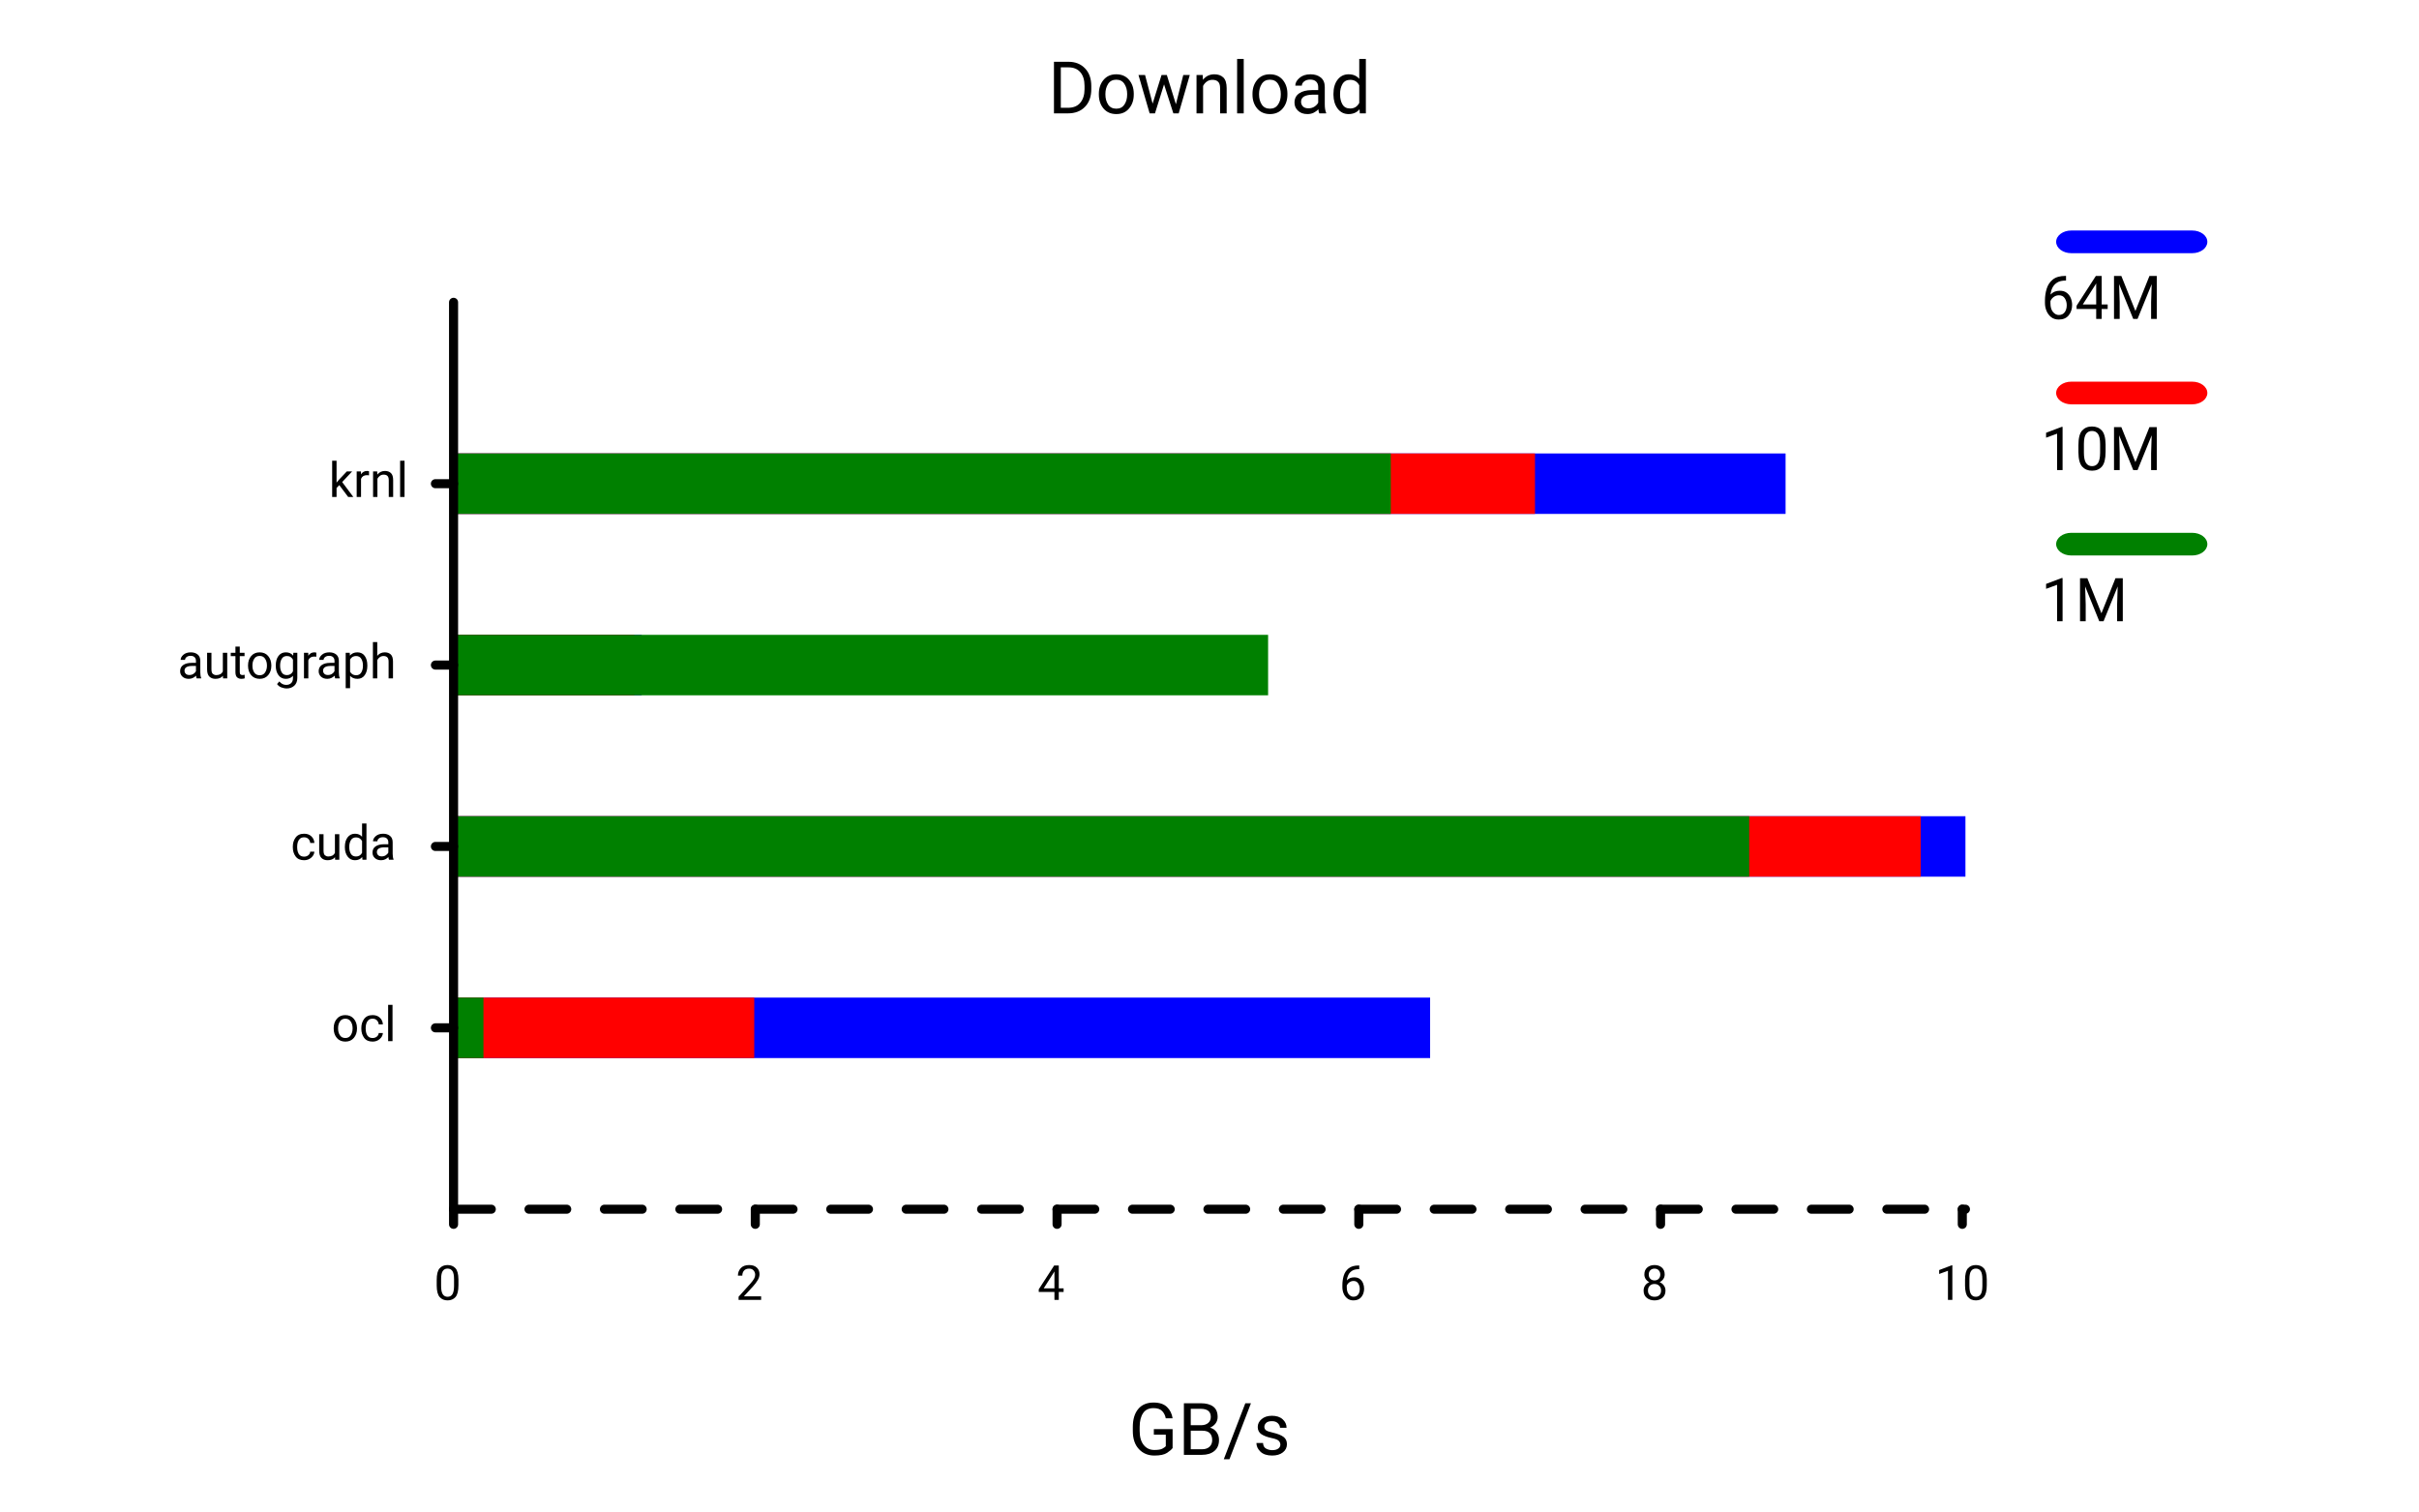
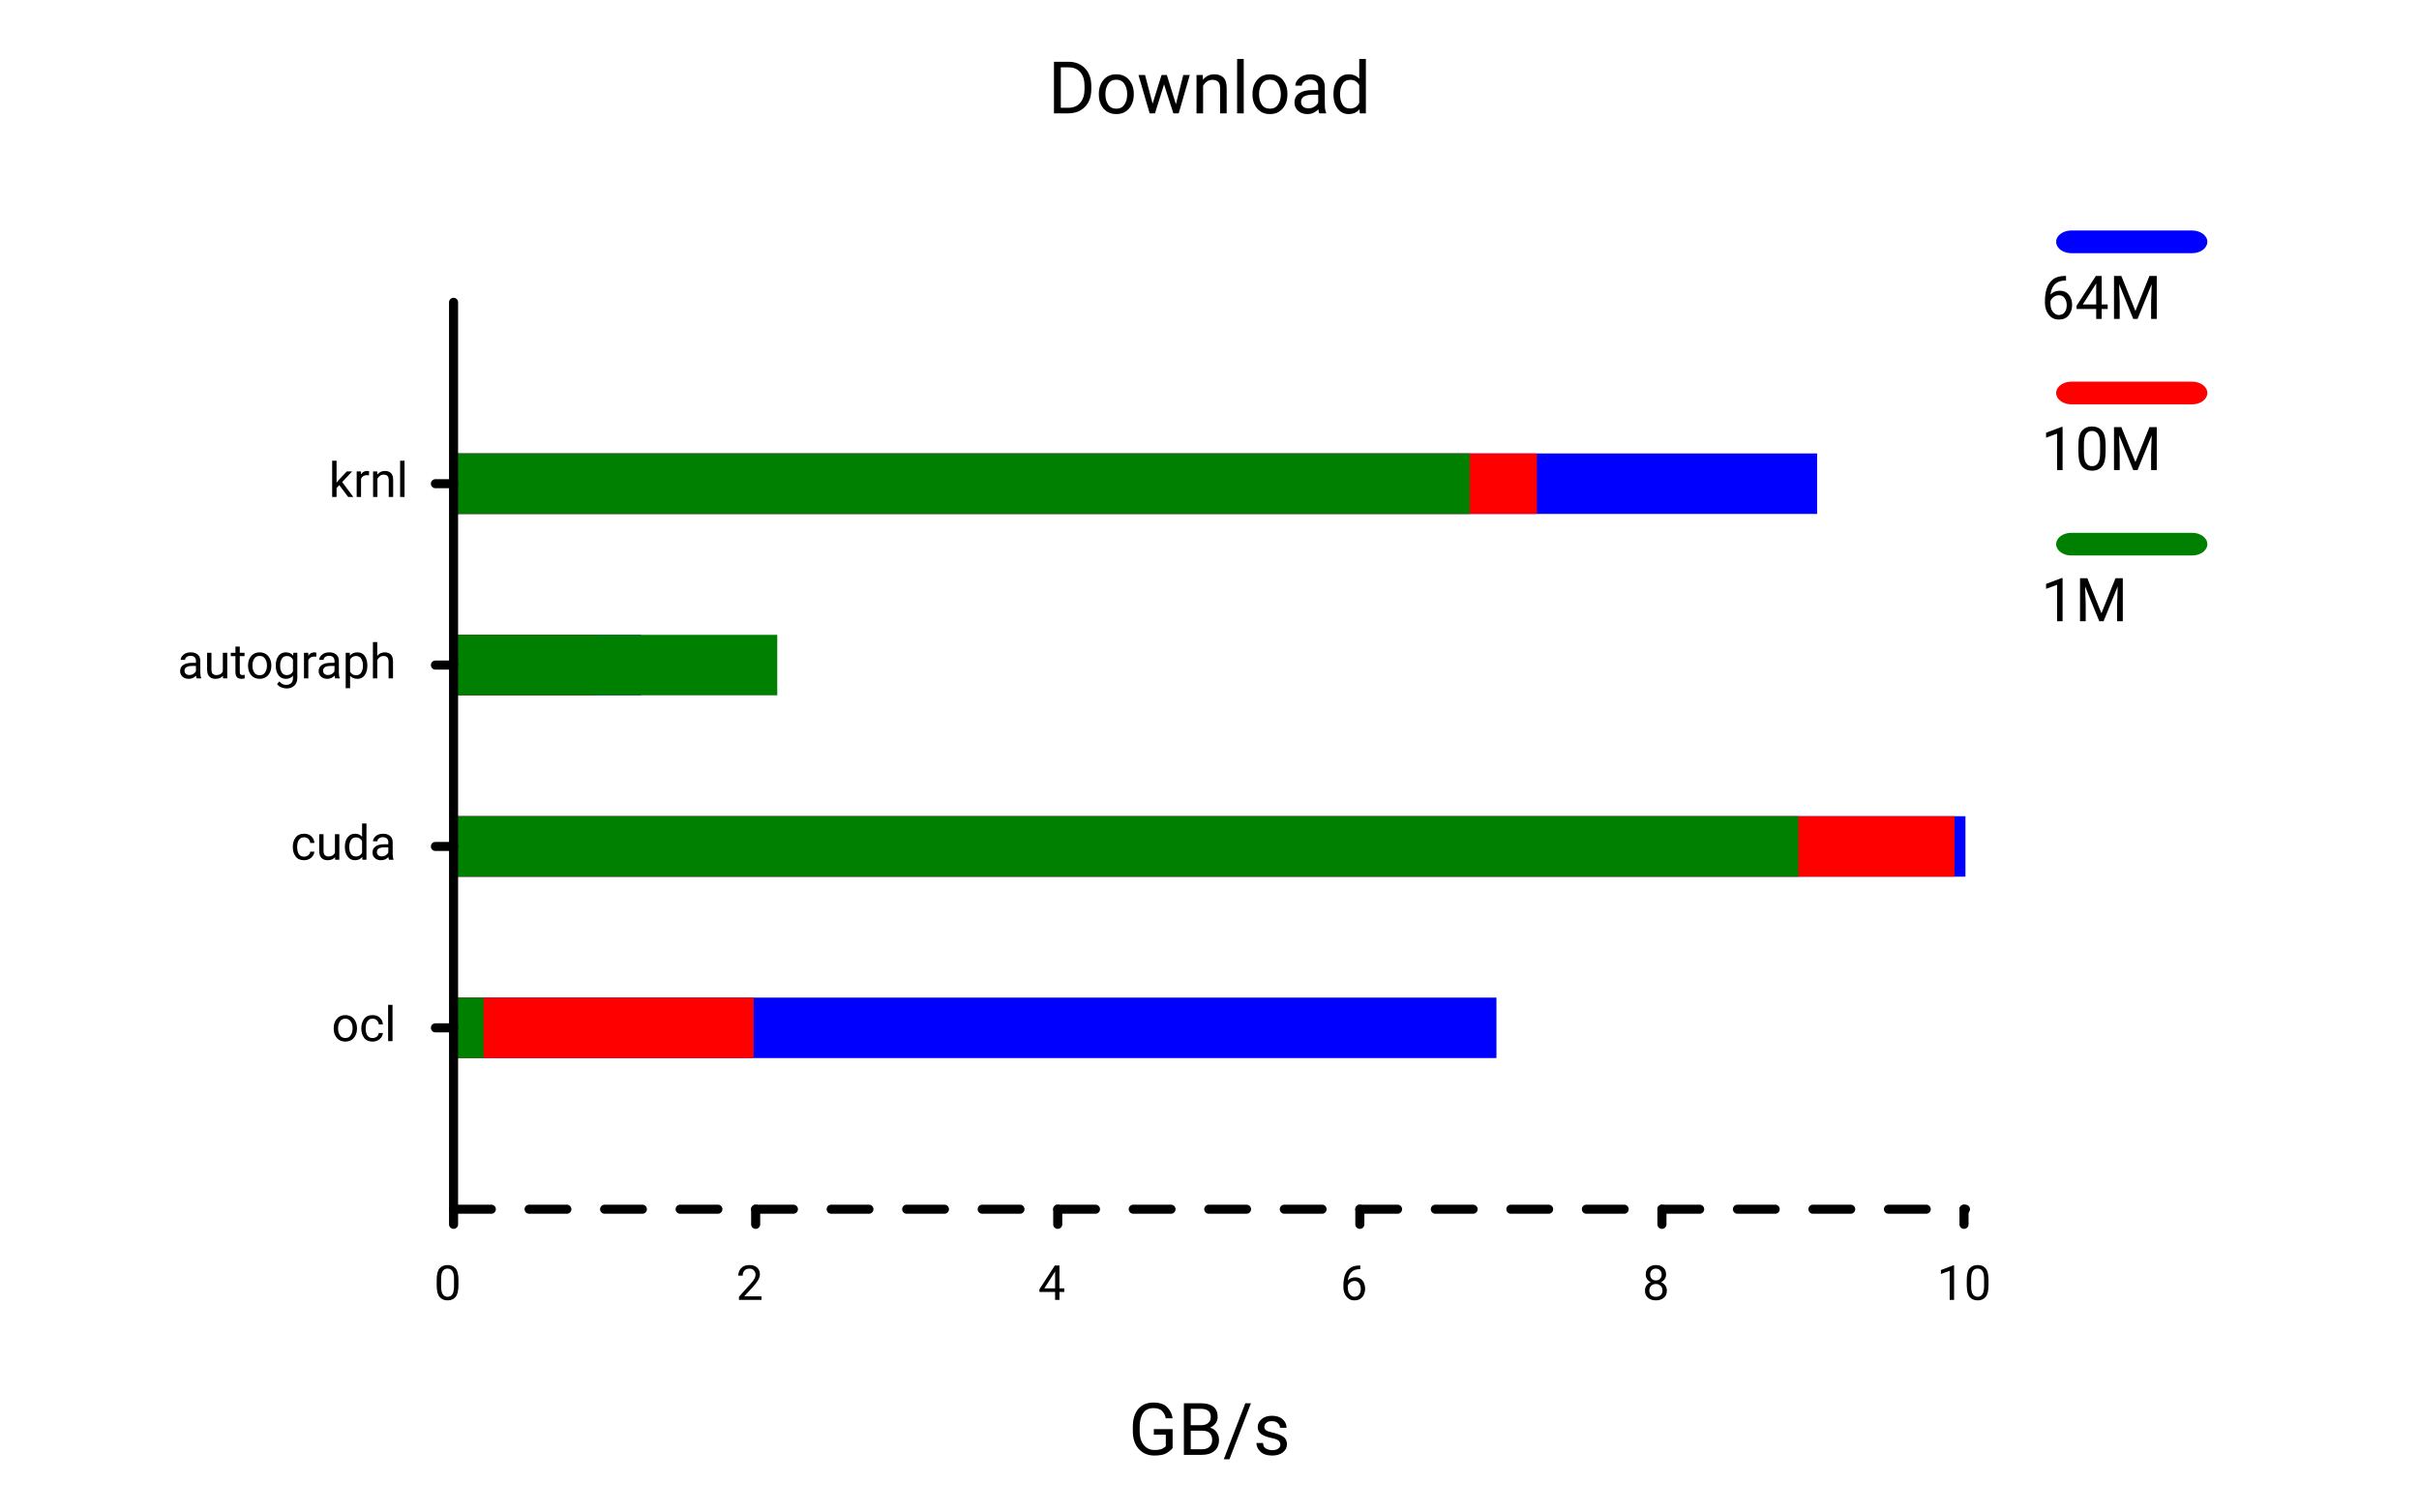
<svg xmlns="http://www.w3.org/2000/svg" class="poloto" width="800" height="500" viewBox="0 0 800 500">
  <style>
 .poloto{
  stroke-linecap:round;
  stroke-linejoin:round;
  font-family:Roboto,sans-serif;
  font-size:16px;
}
.poloto_background{fill:AliceBlue;}
.poloto_scatter{stroke-width:7}
.poloto_line{stroke-width:2}
.poloto_text{fill: black;}
.poloto_name{font-size:24px;dominant-baseline:start;text-anchor:middle;}
.poloto_where{dominant-baseline:middle;text-anchor:start}
.poloto_text.poloto_legend{font-size:20px;dominant-baseline:middle;text-anchor:start;}
.poloto_text.poloto_ticks.poloto_y{dominant-baseline:middle;text-anchor:end}
.poloto_text.poloto_ticks.poloto_x{dominant-baseline:start;text-anchor:middle}
.poloto_imgs.poloto_ticks{stroke: black;stroke-width:3;fill:none;stroke-dasharray:none}
.poloto_grid{stroke:gray;stroke-width:0.5}

.poloto0.poloto_stroke{stroke:blue;}
.poloto1.poloto_stroke{stroke:red;}
.poloto2.poloto_stroke{stroke:green;}
.poloto3.poloto_stroke{stroke:gold;}
.poloto4.poloto_stroke{stroke:aqua;}
.poloto5.poloto_stroke{stroke:lime;}
.poloto6.poloto_stroke{stroke:orange;}
.poloto7.poloto_stroke{stroke:chocolate;}
.poloto0.poloto_fill{fill:blue;}
.poloto1.poloto_fill{fill:red;}
.poloto2.poloto_fill{fill:green;}
.poloto3.poloto_fill{fill:gold;}
.poloto4.poloto_fill{fill:aqua;}
.poloto5.poloto_fill{fill:lime;}
.poloto6.poloto_fill{fill:orange;}
.poloto7.poloto_fill{fill:chocolate;}
 .poloto_background{fill:white;}
	</style>
  <circle r="1e5" class="poloto_background" />
  <g id="poloto_plot0" class="poloto_plot poloto_imgs poloto_histo poloto0 poloto_fill">
-     <rect x="150.00" y="330.00" width="322.961" height="20" />
+     <rect x="150.00" y="330.00" width="344.897" height="20" />
    <rect x="150.00" y="270.00" width="500" height="20" />
-     <rect x="150.00" y="210.00" width="62.209" height="20" />
-     <rect x="150.00" y="150.00" width="440.518" height="20" />
+     <rect x="150.00" y="210.00" width="61.979" height="20" />
+     <rect x="150.00" y="150.00" width="450.948" height="20" />
  </g>
  <g id="poloto_plot1" class="poloto_plot poloto_imgs poloto_histo poloto1 poloto_fill">
-     <rect x="150.00" y="330.00" width="99.441" height="20" />
-     <rect x="150.00" y="270.00" width="485.218" height="20" />
-     <rect x="150.00" y="210.00" width="59.756" height="20" />
-     <rect x="150.00" y="150.00" width="357.646" height="20" />
+     <rect x="150.00" y="330.00" width="99.234" height="20" />
+     <rect x="150.00" y="270.00" width="496.38" height="20" />
+     <rect x="150.00" y="210.00" width="46.319" height="20" />
+     <rect x="150.00" y="150.00" width="358.287" height="20" />
  </g>
  <g id="poloto_plot2" class="poloto_plot poloto_imgs poloto_histo poloto2 poloto_fill">
-     <rect x="150.00" y="330.00" width="9.882" height="20" />
-     <rect x="150.00" y="270.00" width="428.488" height="20" />
-     <rect x="150.00" y="210.00" width="269.381" height="20" />
-     <rect x="150.00" y="150.00" width="309.953" height="20" />
+     <rect x="150.00" y="330.00" width="9.903" height="20" />
+     <rect x="150.00" y="270.00" width="444.745" height="20" />
+     <rect x="150.00" y="210.00" width="107.052" height="20" />
+     <rect x="150.00" y="150.00" width="336.06" height="20" />
  </g>
  <g class="poloto_legend poloto_imgs poloto_bars poloto0 poloto_fill">
    <rect x="680" y="76.25" width="50" height="7.5" rx="5" ry="5" />
  </g>
  <g class="poloto_legend poloto_imgs poloto_bars poloto1 poloto_fill">
    <rect x="680" y="126.25" width="50" height="7.5" rx="5" ry="5" />
  </g>
  <g class="poloto_legend poloto_imgs poloto_bars poloto2 poloto_fill">
    <rect x="680" y="176.25" width="50" height="7.5" rx="5" ry="5" />
  </g>
  <text class="poloto_legend poloto_text poloto_bars poloto0" x="675" y="100"> 64M</text>
  <text class="poloto_legend poloto_text poloto_bars poloto1" x="675" y="150"> 10M</text>
  <text class="poloto_legend poloto_text poloto_bars poloto2" x="675" y="200"> 1M</text>
  <text class="poloto_text poloto_name poloto_title" x="400.00" y="37.50">Download</text>
  <text class="poloto_text poloto_name poloto_x" x="400.00" y="481.25">GB/s</text>
  <text class="poloto_text poloto_name poloto_y" x="37.50" y="250.00" transform="rotate(-90,37.50,250.00)" />
  <text class="poloto_text poloto_ticks poloto_y">
    <tspan x="135.00" y="340.00">ocl</tspan>
    <tspan x="135.00" y="280.00">cuda</tspan>
    <tspan x="135.00" y="220.00">autograph</tspan>
    <tspan x="135.00" y="160.00">krnl</tspan>
  </text>
  <g class="poloto_imgs poloto_ticks poloto_y">
    <line x1="150.00" x2="144.00" y1="340.00" y2="340.00" />
    <line x1="150.00" x2="144.00" y1="280.00" y2="280.00" />
    <line x1="150.00" x2="144.00" y1="220.00" y2="220.00" />
    <line x1="150.00" x2="144.00" y1="160.00" y2="160.00" />
  </g>
  <text class="poloto_text poloto_ticks poloto_x">
    <tspan x="150.00" y="430.00">0</tspan>
-     <tspan x="249.79" y="430.00">2</tspan>
-     <tspan x="349.59" y="430.00">4</tspan>
-     <tspan x="449.38" y="430.00">6</tspan>
-     <tspan x="549.17" y="430.00">8</tspan>
-     <tspan x="648.96" y="430.00">10</tspan>
+     <tspan x="249.91" y="430.00">2</tspan>
+     <tspan x="349.81" y="430.00">4</tspan>
+     <tspan x="449.72" y="430.00">6</tspan>
+     <tspan x="549.63" y="430.00">8</tspan>
+     <tspan x="649.53" y="430.00">10</tspan>
  </text>
  <g class="poloto_imgs poloto_ticks poloto_x">
    <line x1="150.00" x2="150.00" y1="400.00" y2="405.00" />
-     <line x1="249.79" x2="249.79" y1="400.00" y2="405.00" />
-     <line x1="349.59" x2="349.59" y1="400.00" y2="405.00" />
-     <line x1="449.38" x2="449.38" y1="400.00" y2="405.00" />
-     <line x1="549.17" x2="549.17" y1="400.00" y2="405.00" />
-     <line x1="648.96" x2="648.96" y1="400.00" y2="405.00" />
+     <line x1="249.91" x2="249.91" y1="400.00" y2="405.00" />
+     <line x1="349.81" x2="349.81" y1="400.00" y2="405.00" />
+     <line x1="449.72" x2="449.72" y1="400.00" y2="405.00" />
+     <line x1="549.63" x2="549.63" y1="400.00" y2="405.00" />
+     <line x1="649.53" x2="649.53" y1="400.00" y2="405.00" />
  </g>
-   <path class="poloto_imgs poloto_ticks poloto_x" style="stroke-dasharray:12.474;stroke-dashoffset:-0;" d=" M 150.00 400.00 L 650.00 400.00" />
+   <path class="poloto_imgs poloto_ticks poloto_x" style="stroke-dasharray:12.488;stroke-dashoffset:-0;" d=" M 150.00 400.00 L 650.00 400.00" />
  <path class="poloto_imgs poloto_ticks poloto_y" d=" M 150.00 400.00 L 150.00 100.00" />
</svg>
